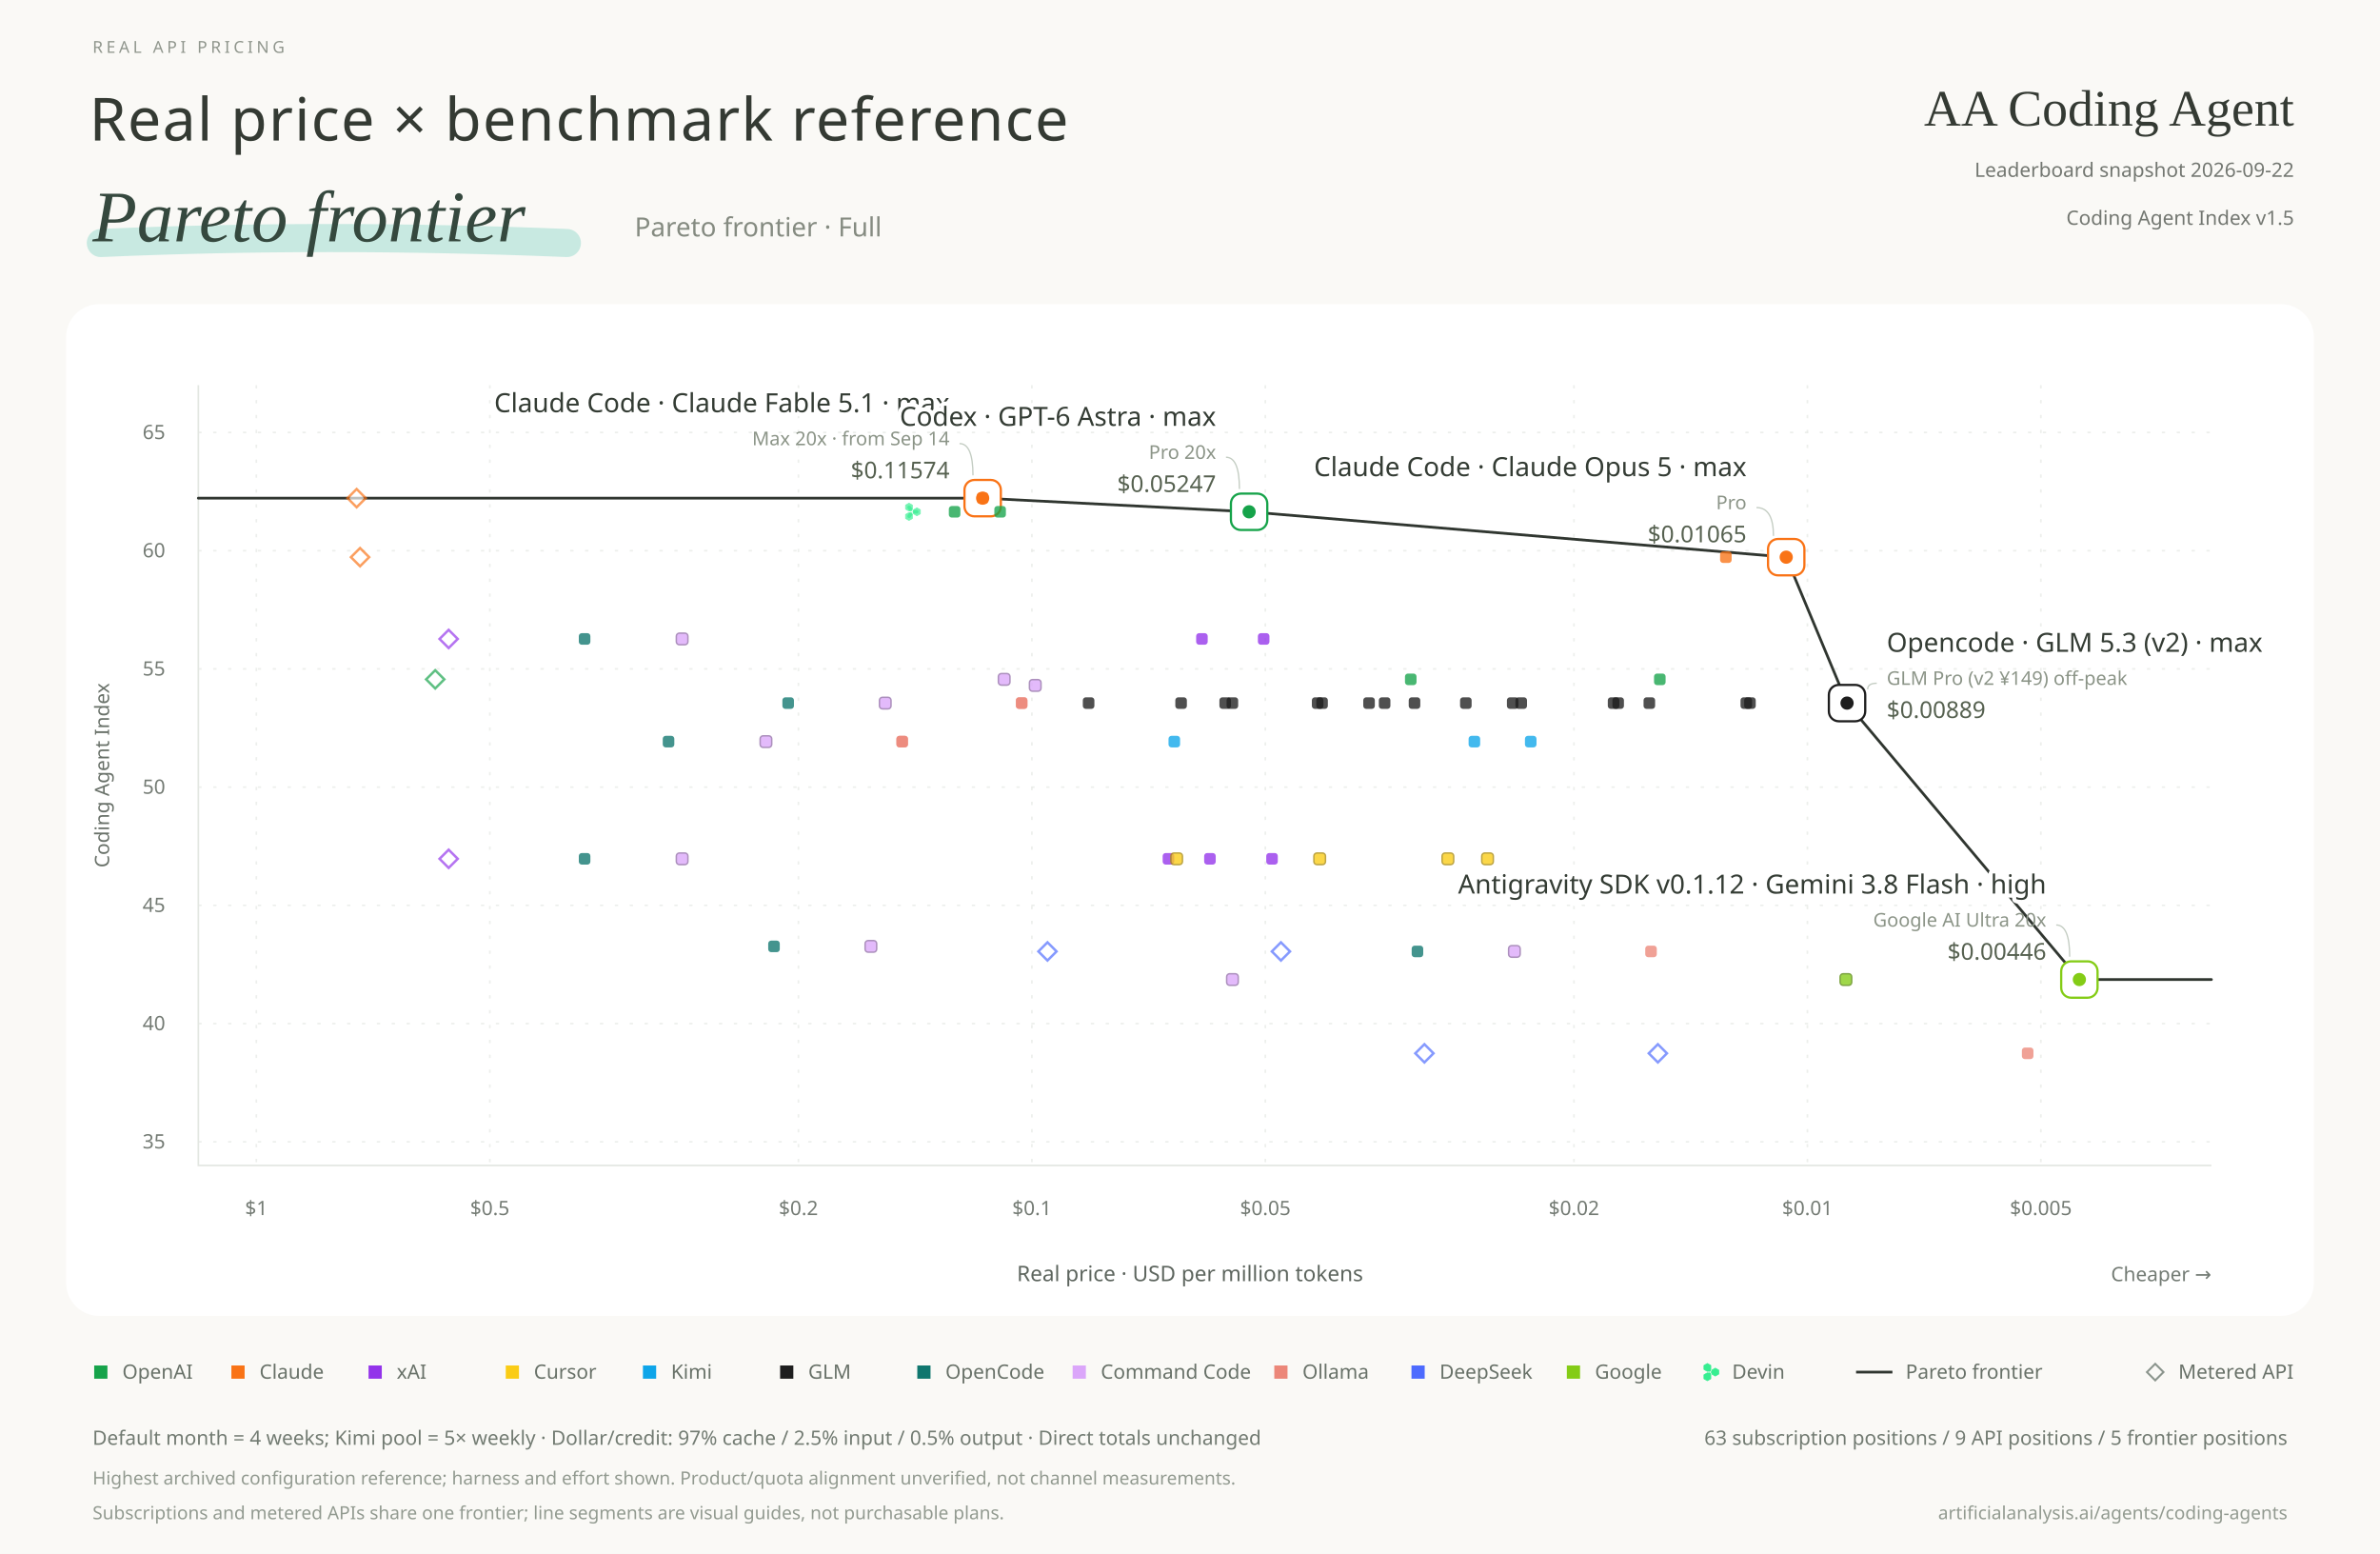
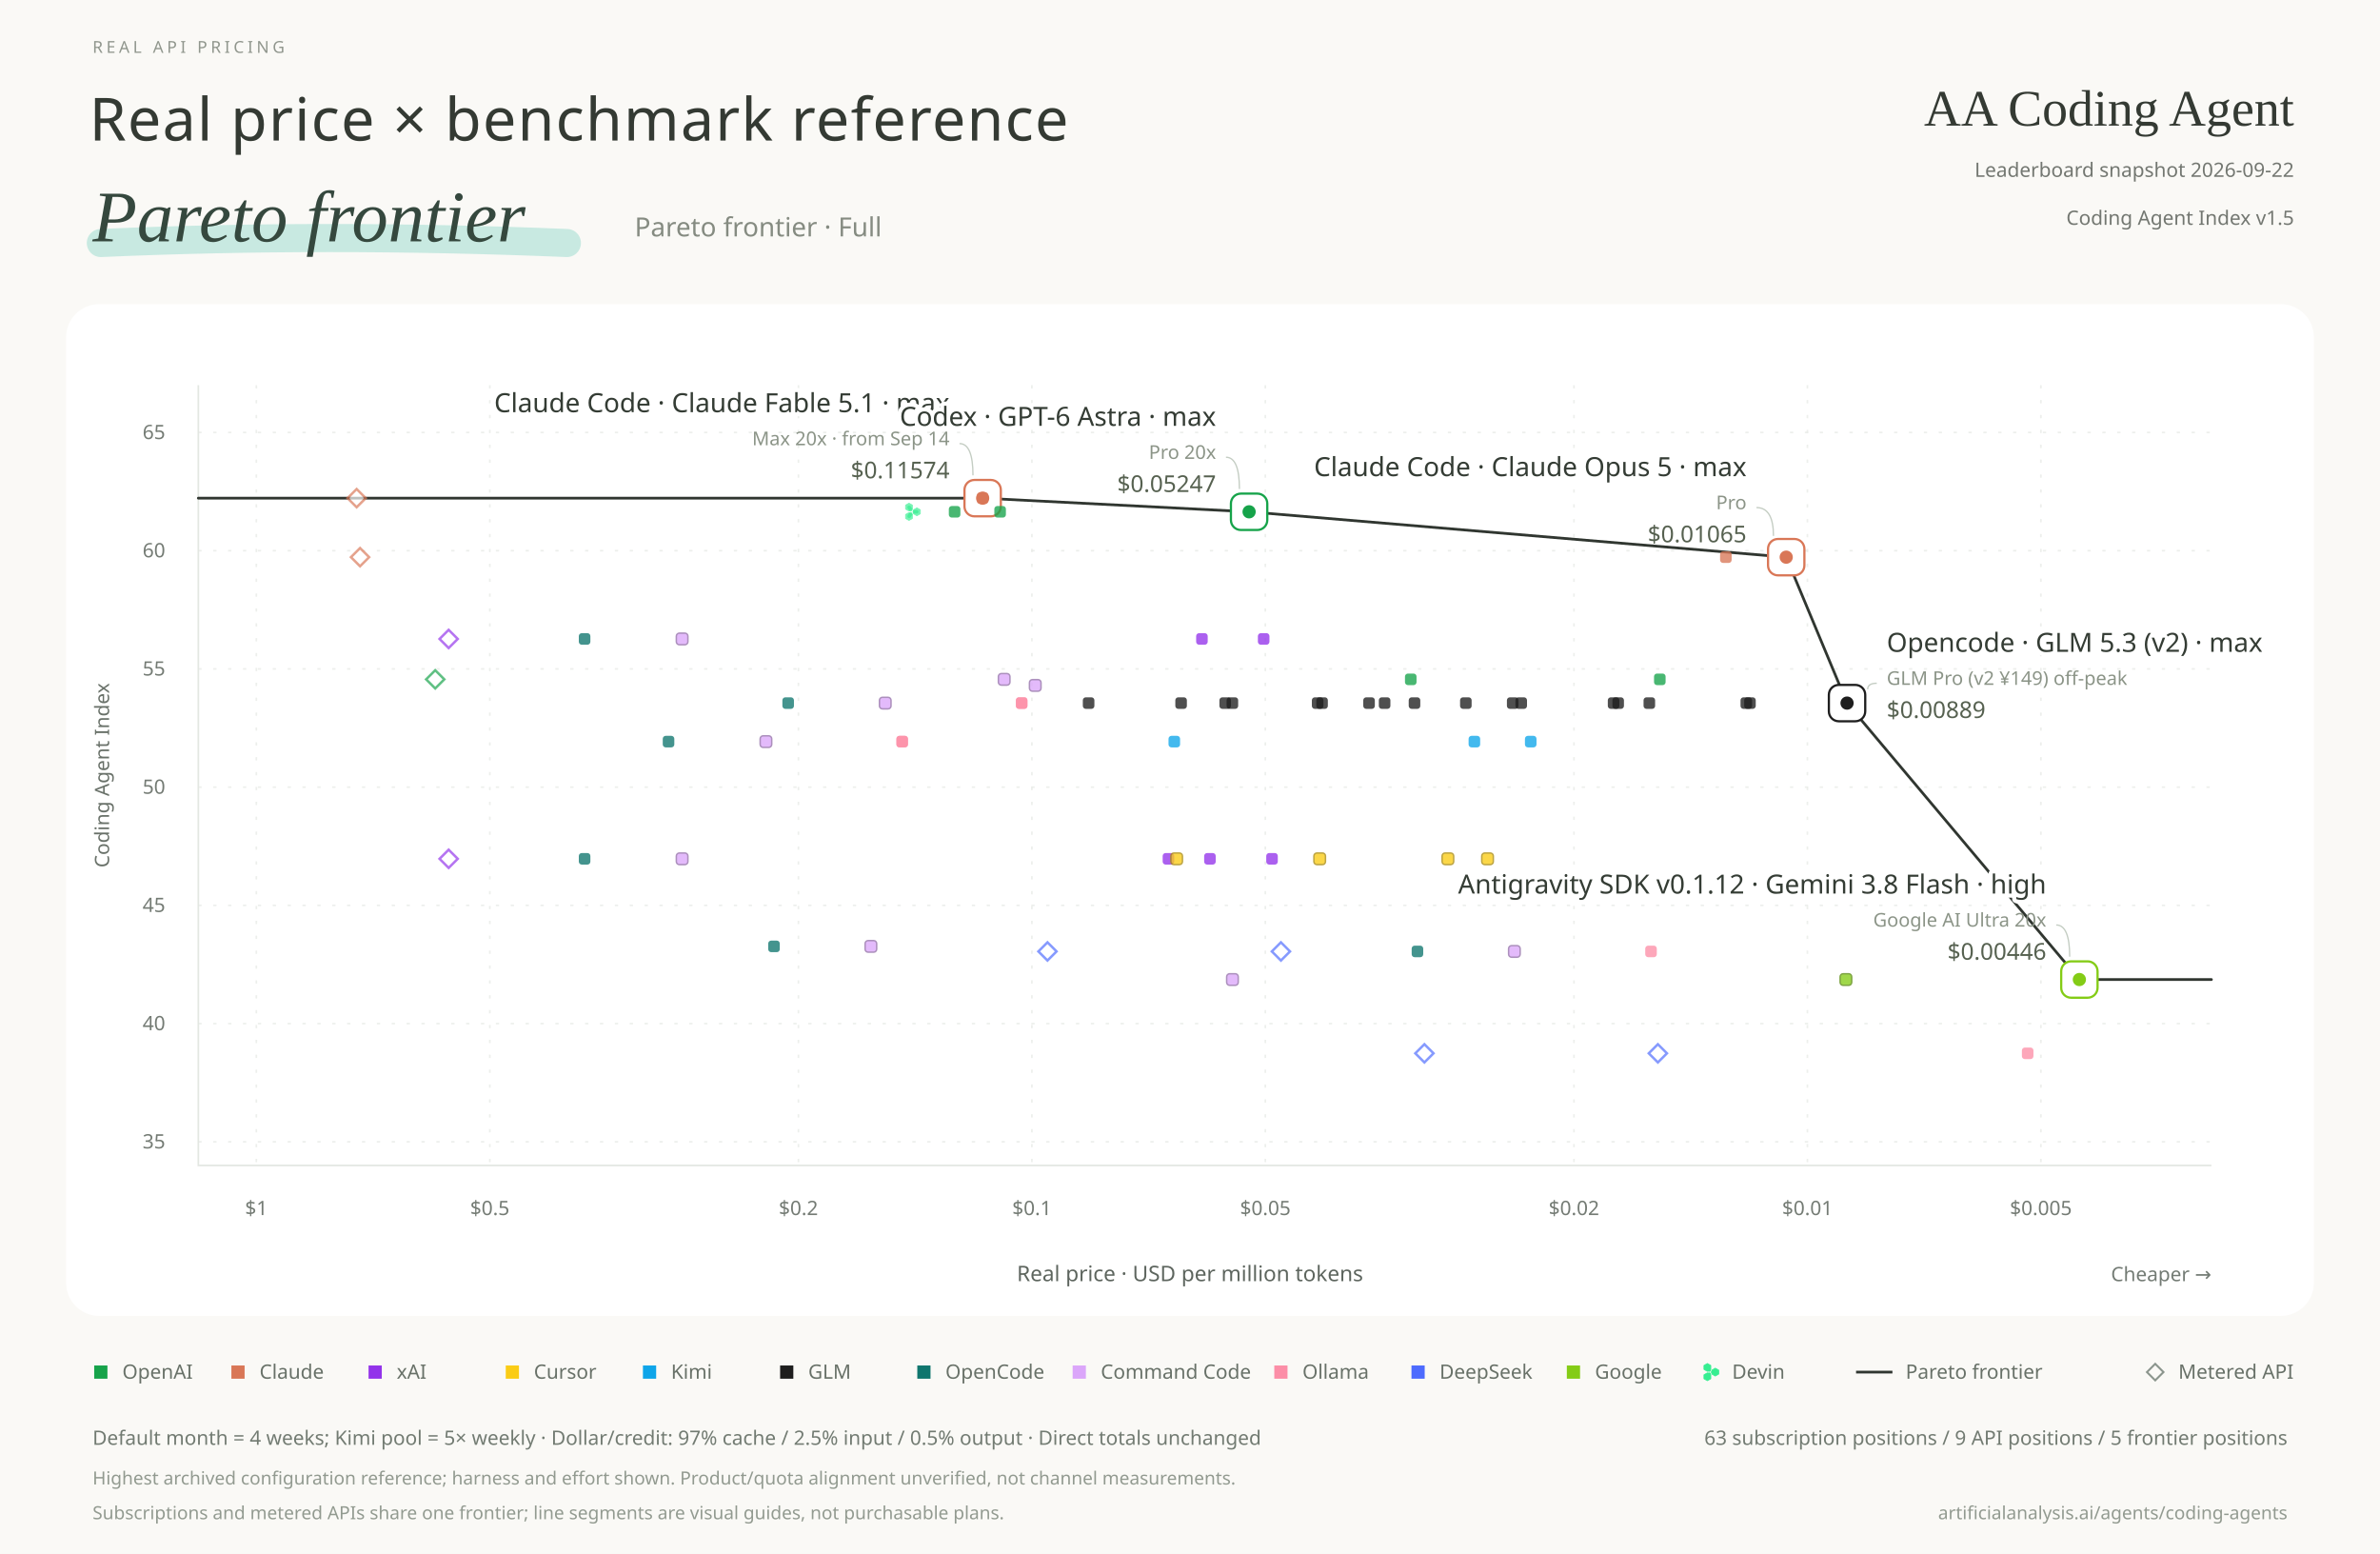
<svg xmlns="http://www.w3.org/2000/svg" width="1440" height="940" viewBox="0 0 1440 940" role="img" aria-labelledby="title desc">
  <style>text{font-family:"Microsoft YaHei","Segoe UI",sans-serif} .serif{font-family:"Times New Roman",serif} .number{font-family:"Segoe UI",sans-serif;font-variant-numeric:tabular-nums} .label-name{paint-order:stroke;stroke:#fff;stroke-width:5px;stroke-linejoin:round} .point:hover{opacity:1}</style>
  <rect width="1440" height="940" fill="#FAF9F6" />
  <text x="56.000" y="32.000" font-size="10" fill="#90968D" text-anchor="start" font-weight="400" letter-spacing="2.1">REAL API PRICING</text>
  <text x="54.000" y="85.000" font-size="36" fill="#343A33" text-anchor="start" font-weight="300" letter-spacing=".8">Real price × benchmark reference</text>
  <path d="M61 147 Q197 141 343 147" stroke="#9FDDD0" stroke-width="17" stroke-linecap="round" opacity=".55" fill="none" />
  <text x="56.000" y="146.000" font-size="44" fill="#35483E" text-anchor="start" font-weight="400" class="serif" font-style="italic">Pareto frontier</text>
  <text x="384.000" y="143.000" font-size="16" fill="#858B81" text-anchor="start" font-weight="300">Pareto frontier · Full</text>
  <text x="1388.000" y="76.000" font-size="31" fill="#343A33" text-anchor="end" font-weight="400" class="serif">AA Coding Agent</text>
  <text x="1388.000" y="107.000" font-size="12" fill="#737771" text-anchor="end" font-weight="400">Leaderboard snapshot  2026-09-22</text>
  <text x="1388.000" y="136.000" font-size="12" fill="#737771" text-anchor="end" font-weight="400">Coding Agent Index v1.5</text>
  <rect x="40" y="184" width="1360" height="612" rx="20" fill="#FFFFFF" />
  <path d="M1234.818 233V705" stroke="#E8EBE7" stroke-dasharray="2 7" opacity=".8" />
  <text x="1234.818" y="735.000" font-size="12" fill="#747B74" text-anchor="middle" font-weight="400" class="number">$0.005</text>
  <path d="M1093.566 233V705" stroke="#E8EBE7" stroke-dasharray="2 7" opacity=".8" />
  <text x="1093.566" y="735.000" font-size="12" fill="#747B74" text-anchor="middle" font-weight="400" class="number">$0.01</text>
  <path d="M952.313 233V705" stroke="#E8EBE7" stroke-dasharray="2 7" opacity=".8" />
  <text x="952.313" y="735.000" font-size="12" fill="#747B74" text-anchor="middle" font-weight="400" class="number">$0.02</text>
  <path d="M765.588 233V705" stroke="#E8EBE7" stroke-dasharray="2 7" opacity=".8" />
  <text x="765.588" y="735.000" font-size="12" fill="#747B74" text-anchor="middle" font-weight="400" class="number">$0.05</text>
  <path d="M624.336 233V705" stroke="#E8EBE7" stroke-dasharray="2 7" opacity=".8" />
  <text x="624.336" y="735.000" font-size="12" fill="#747B74" text-anchor="middle" font-weight="400" class="number">$0.1</text>
  <path d="M483.084 233V705" stroke="#E8EBE7" stroke-dasharray="2 7" opacity=".8" />
  <text x="483.084" y="735.000" font-size="12" fill="#747B74" text-anchor="middle" font-weight="400" class="number">$0.2</text>
  <path d="M296.358 233V705" stroke="#E8EBE7" stroke-dasharray="2 7" opacity=".8" />
  <text x="296.358" y="735.000" font-size="12" fill="#747B74" text-anchor="middle" font-weight="400" class="number">$0.5</text>
  <path d="M155.106 233V705" stroke="#E8EBE7" stroke-dasharray="2 7" opacity=".8" />
  <text x="155.106" y="735.000" font-size="12" fill="#747B74" text-anchor="middle" font-weight="400" class="number">$1</text>
  <path d="M120 690.697H1338" stroke="#E8EBE7" stroke-dasharray="2 7" opacity=".8" />
  <text x="100.000" y="694.697" font-size="12" fill="#747B74" text-anchor="end" font-weight="400" class="number">35</text>
  <path d="M120 619.182H1338" stroke="#E8EBE7" stroke-dasharray="2 7" opacity=".8" />
  <text x="100.000" y="623.182" font-size="12" fill="#747B74" text-anchor="end" font-weight="400" class="number">40</text>
  <path d="M120 547.667H1338" stroke="#E8EBE7" stroke-dasharray="2 7" opacity=".8" />
  <text x="100.000" y="551.667" font-size="12" fill="#747B74" text-anchor="end" font-weight="400" class="number">45</text>
  <path d="M120 476.152H1338" stroke="#E8EBE7" stroke-dasharray="2 7" opacity=".8" />
  <text x="100.000" y="480.152" font-size="12" fill="#747B74" text-anchor="end" font-weight="400" class="number">50</text>
  <path d="M120 404.636H1338" stroke="#E8EBE7" stroke-dasharray="2 7" opacity=".8" />
  <text x="100.000" y="408.636" font-size="12" fill="#747B74" text-anchor="end" font-weight="400" class="number">55</text>
  <path d="M120 333.121H1338" stroke="#E8EBE7" stroke-dasharray="2 7" opacity=".8" />
  <text x="100.000" y="337.121" font-size="12" fill="#747B74" text-anchor="end" font-weight="400" class="number">60</text>
  <path d="M120 261.606H1338" stroke="#E8EBE7" stroke-dasharray="2 7" opacity=".8" />
  <text x="100.000" y="265.606" font-size="12" fill="#747B74" text-anchor="end" font-weight="400" class="number">65</text>
  <path d="M120 233V705H1338" fill="none" stroke="#E3E7E2" />
  <text x="66.000" y="469.000" font-size="12" fill="#697169" text-anchor="middle" font-weight="400" transform="rotate(-90 66 469.0)">Coding Agent Index</text>
  <text x="720.000" y="775.000" font-size="13" fill="#5D655E" text-anchor="middle" font-weight="400">Real price · USD per million tokens</text>
  <text x="1338.000" y="775.000" font-size="12" fill="#737B74" text-anchor="end" font-weight="400">Cheaper →</text>
  <path id="frontier" d="M120.000,301.333 L594.548,301.333 L755.762,309.593 L1080.732,337.035 L1117.542,425.307 L1258.108,592.532 L1338.000,592.532" fill="none" stroke="#303630" stroke-width="1.65" stroke-linecap="round" stroke-linejoin="round" />
  <g class="point" data-billing="subscription" data-frontier="false" data-price="0.03247" data-score="54.5591" data-x="853.563" data-y="410.943" transform="translate(853.563 410.943)">
    <rect x="-3.5" y="-3.5" width="7" height="7" rx="1.8" fill="#16A34A" opacity=".78" />
  </g>
  <g class="point" data-billing="subscription" data-frontier="false" data-price="0.0155" data-score="54.5591" data-x="1004.256" data-y="410.943" transform="translate(1004.256 410.943)">
    <rect x="-3.5" y="-3.5" width="7" height="7" rx="1.8" fill="#16A34A" opacity=".78" />
  </g>
  <g class="point" data-billing="subscription" data-frontier="false" data-price="0.12579" data-score="61.645" data-x="577.579" data-y="309.593" transform="translate(577.579 309.593)">
    <rect x="-3.5" y="-3.5" width="7" height="7" rx="1.8" fill="#16A34A" opacity=".78" />
  </g>
  <g class="point" data-billing="subscription" data-frontier="true" data-price="0.05247" data-score="61.645" data-x="755.762" data-y="309.593" transform="translate(755.762 309.593)">
    <rect x="-11" y="-11" width="22" height="22" rx="6" fill="#FFF" stroke="#16A34A" stroke-width="1.35" />
    <circle r="4" fill="#16A34A" />
  </g>
  <g class="point" data-billing="subscription" data-frontier="false" data-price="0.14265" data-score="61.645" data-x="551.947" data-y="309.593" transform="translate(551.947 309.593)">
    <path d="M0.11,-1.63 L-1.97,-0.43 L-4.05,-1.63 L-4.05,-4.03 L-1.97,-5.23 L0.11,-4.03Z M0.11,4.03 L-1.97,5.23 L-4.05,4.03 L-4.05,1.63 L-1.97,0.43 L0.11,1.63Z M4.91,1.20 L2.83,2.40 L0.75,1.20 L0.75,-1.20 L2.83,-2.40 L4.91,-1.20Z" fill="#36EE91" opacity="0.68" stroke="#36EE91" stroke-width="0.43" stroke-linejoin="round" />
    <path d="M-0.89,-1.27 L-1.87,-2.69 M-0.89,1.27 L-1.87,2.69 M1.27,0.00 L2.69,0.00" stroke="#36EE91" stroke-width="2.16" stroke-linecap="round" opacity="0.68" fill="none" />
  </g>
  <g class="point" data-billing="subscription" data-frontier="false" data-price="0.00892" data-score="41.8632" data-x="1116.856" data-y="592.532" transform="translate(1116.856 592.532)">
    <rect x="-3.5" y="-3.5" width="7" height="7" rx="1.8" fill="#84CC16" opacity=".78" stroke="#5A8B0F" stroke-width=".9" />
  </g>
  <g class="point" data-billing="subscription" data-frontier="true" data-price="0.00446" data-score="41.8632" data-x="1258.108" data-y="592.532" transform="translate(1258.108 592.532)">
    <rect x="-11" y="-11" width="22" height="22" rx="6" fill="#FFF" stroke="#84CC16" stroke-width="1.35" />
    <circle r="4" fill="#84CC16" />
  </g>
  <g class="point" data-billing="subscription" data-frontier="true" data-price="0.01065" data-score="59.7264" data-x="1080.732" data-y="337.035" transform="translate(1080.732 337.035)">
-     <rect x="-11" y="-11" width="22" height="22" rx="6" fill="#FFF" stroke="#F97316" stroke-width="1.35" />
-     <circle r="4" fill="#F97316" />
+     <rect x="-11" y="-11" width="22" height="22" rx="6" fill="#FFF" stroke="#D97757" stroke-width="1.35" />
+     <circle r="4" fill="#D97757" />
  </g>
  <g class="point" data-billing="subscription" data-frontier="false" data-price="0.01274" data-score="59.7264" data-x="1044.217" data-y="337.035" transform="translate(1044.217 337.035)">
-     <rect x="-3.5" y="-3.5" width="7" height="7" rx="1.8" fill="#F97316" opacity=".78" />
+     <rect x="-3.5" y="-3.5" width="7" height="7" rx="1.8" fill="#D97757" opacity=".78" />
  </g>
  <g class="point" data-billing="subscription" data-frontier="true" data-price="0.11574" data-score="62.2225" data-x="594.548" data-y="301.333" transform="translate(594.548 301.333)">
-     <rect x="-11" y="-11" width="22" height="22" rx="6" fill="#FFF" stroke="#F97316" stroke-width="1.35" />
-     <circle r="4" fill="#F97316" />
+     <rect x="-11" y="-11" width="22" height="22" rx="6" fill="#FFF" stroke="#D97757" stroke-width="1.35" />
+     <circle r="4" fill="#D97757" />
  </g>
  <g class="point" data-billing="subscription" data-frontier="false" data-price="0.05894" data-score="46.969" data-x="732.066" data-y="519.504" transform="translate(732.066 519.504)">
    <rect x="-3.5" y="-3.5" width="7" height="7" rx="1.8" fill="#9333EA" opacity=".78" />
  </g>
  <g class="point" data-billing="subscription" data-frontier="false" data-price="0.04902" data-score="46.969" data-x="769.622" data-y="519.504" transform="translate(769.622 519.504)">
    <rect x="-3.5" y="-3.5" width="7" height="7" rx="1.8" fill="#9333EA" opacity=".78" />
  </g>
  <g class="point" data-billing="subscription" data-frontier="false" data-price="0.06667" data-score="46.969" data-x="706.953" data-y="519.504" transform="translate(706.953 519.504)">
    <rect x="-3.5" y="-3.5" width="7" height="7" rx="1.8" fill="#9333EA" opacity=".78" />
  </g>
  <g class="point" data-billing="subscription" data-frontier="false" data-price="0.06036" data-score="56.26764360706693" data-x="727.215" data-y="386.505" transform="translate(727.215 386.505)">
    <rect x="-3.5" y="-3.5" width="7" height="7" rx="1.8" fill="#9333EA" opacity=".78" />
  </g>
  <g class="point" data-billing="subscription" data-frontier="false" data-price="0.05025" data-score="56.26764360706693" data-x="764.572" data-y="386.505" transform="translate(764.572 386.505)">
    <rect x="-3.5" y="-3.5" width="7" height="7" rx="1.8" fill="#9333EA" opacity=".78" />
  </g>
  <g class="point" data-billing="subscription" data-frontier="false" data-price="0.02585" data-score="46.969" data-x="900.027" data-y="519.504" transform="translate(900.027 519.504)">
    <rect x="-3.5" y="-3.5" width="7" height="7" rx="1.8" fill="#FACC15" opacity=".78" stroke="#AA8B0E" stroke-width=".9" />
  </g>
  <g class="point" data-billing="subscription" data-frontier="false" data-price="0.06506" data-score="46.969" data-x="711.934" data-y="519.504" transform="translate(711.934 519.504)">
    <rect x="-3.5" y="-3.5" width="7" height="7" rx="1.8" fill="#FACC15" opacity=".78" stroke="#AA8B0E" stroke-width=".9" />
  </g>
  <g class="point" data-billing="subscription" data-frontier="false" data-price="0.04255" data-score="46.969" data-x="798.467" data-y="519.504" transform="translate(798.467 519.504)">
    <rect x="-3.5" y="-3.5" width="7" height="7" rx="1.8" fill="#FACC15" opacity=".78" stroke="#AA8B0E" stroke-width=".9" />
  </g>
  <g class="point" data-billing="subscription" data-frontier="false" data-price="0.02908" data-score="46.969" data-x="876.033" data-y="519.504" transform="translate(876.033 519.504)">
    <rect x="-3.5" y="-3.5" width="7" height="7" rx="1.8" fill="#FACC15" opacity=".78" stroke="#AA8B0E" stroke-width=".9" />
  </g>
  <g class="point" data-billing="subscription" data-frontier="false" data-price="0.02688" data-score="51.9259" data-x="892.065" data-y="448.605" transform="translate(892.065 448.605)">
    <rect x="-3.5" y="-3.5" width="7" height="7" rx="1.8" fill="#0EA5E9" opacity=".78" />
  </g>
  <g class="point" data-billing="subscription" data-frontier="false" data-price="0.06552" data-score="51.9259" data-x="710.499" data-y="448.605" transform="translate(710.499 448.605)">
    <rect x="-3.5" y="-3.5" width="7" height="7" rx="1.8" fill="#0EA5E9" opacity=".78" />
  </g>
  <g class="point" data-billing="subscription" data-frontier="false" data-price="0.02274" data-score="51.9259" data-x="926.149" data-y="448.605" transform="translate(926.149 448.605)">
    <rect x="-3.5" y="-3.5" width="7" height="7" rx="1.8" fill="#0EA5E9" opacity=".78" />
  </g>
  <g class="point" data-billing="subscription" data-frontier="false" data-price="0.0845" data-score="53.5548" data-x="658.657" data-y="425.307" transform="translate(658.657 425.307)">
    <rect x="-3.5" y="-3.5" width="7" height="7" rx="1.8" fill="#1E1E1E" opacity=".78" />
  </g>
  <g class="point" data-billing="subscription" data-frontier="false" data-price="0.05633" data-score="53.5548" data-x="741.296" data-y="425.307" transform="translate(741.296 425.307)">
    <rect x="-3.5" y="-3.5" width="7" height="7" rx="1.8" fill="#1E1E1E" opacity=".78" />
  </g>
  <g class="point" data-billing="subscription" data-frontier="false" data-price="0.04225" data-score="53.5548" data-x="799.909" data-y="425.307" transform="translate(799.909 425.307)">
    <rect x="-3.5" y="-3.5" width="7" height="7" rx="1.8" fill="#1E1E1E" opacity=".78" />
  </g>
  <g class="point" data-billing="subscription" data-frontier="false" data-price="0.03509" data-score="53.5548" data-x="837.749" data-y="425.307" transform="translate(837.749 425.307)">
    <rect x="-3.5" y="-3.5" width="7" height="7" rx="1.8" fill="#1E1E1E" opacity=".78" />
  </g>
  <g class="point" data-billing="subscription" data-frontier="false" data-price="0.02339" data-score="53.5548" data-x="920.406" data-y="425.307" transform="translate(920.406 425.307)">
    <rect x="-3.5" y="-3.5" width="7" height="7" rx="1.8" fill="#1E1E1E" opacity=".78" />
  </g>
  <g class="point" data-billing="subscription" data-frontier="false" data-price="0.01754" data-score="53.5548" data-x="979.060" data-y="425.307" transform="translate(979.060 425.307)">
    <rect x="-3.5" y="-3.5" width="7" height="7" rx="1.8" fill="#1E1E1E" opacity=".78" />
  </g>
  <g class="point" data-billing="subscription" data-frontier="false" data-price="0.06421" data-score="53.5548" data-x="714.614" data-y="425.307" transform="translate(714.614 425.307)">
    <rect x="-3.5" y="-3.5" width="7" height="7" rx="1.8" fill="#1E1E1E" opacity=".78" />
  </g>
  <g class="point" data-billing="subscription" data-frontier="false" data-price="0.04281" data-score="53.5548" data-x="797.226" data-y="425.307" transform="translate(797.226 425.307)">
    <rect x="-3.5" y="-3.5" width="7" height="7" rx="1.8" fill="#1E1E1E" opacity=".78" />
  </g>
  <g class="point" data-billing="subscription" data-frontier="false" data-price="0.03211" data-score="53.5548" data-x="855.835" data-y="425.307" transform="translate(855.835 425.307)">
    <rect x="-3.5" y="-3.5" width="7" height="7" rx="1.8" fill="#1E1E1E" opacity=".78" />
  </g>
  <g class="point" data-billing="subscription" data-frontier="false" data-price="0.01778" data-score="53.5548" data-x="976.290" data-y="425.307" transform="translate(976.290 425.307)">
    <rect x="-3.5" y="-3.5" width="7" height="7" rx="1.8" fill="#1E1E1E" opacity=".78" />
  </g>
  <g class="point" data-billing="subscription" data-frontier="false" data-price="0.01186" data-score="53.5548" data-x="1058.803" data-y="425.307" transform="translate(1058.803 425.307)">
    <rect x="-3.5" y="-3.5" width="7" height="7" rx="1.8" fill="#1E1E1E" opacity=".78" />
  </g>
  <g class="point" data-billing="subscription" data-frontier="true" data-price="0.00889" data-score="53.5548" data-x="1117.542" data-y="425.307" transform="translate(1117.542 425.307)">
    <rect x="-11" y="-11" width="22" height="22" rx="6" fill="#FFF" stroke="#1E1E1E" stroke-width="1.35" />
    <circle r="4" fill="#1E1E1E" />
  </g>
  <g class="point" data-billing="subscription" data-frontier="false" data-price="0.05514" data-score="53.5548" data-x="745.647" data-y="425.307" transform="translate(745.647 425.307)">
    <rect x="-3.5" y="-3.5" width="7" height="7" rx="1.8" fill="#1E1E1E" opacity=".78" />
  </g>
  <g class="point" data-billing="subscription" data-frontier="false" data-price="0.03675" data-score="53.5548" data-x="828.330" data-y="425.307" transform="translate(828.330 425.307)">
    <rect x="-3.5" y="-3.5" width="7" height="7" rx="1.8" fill="#1E1E1E" opacity=".78" />
  </g>
  <g class="point" data-billing="subscription" data-frontier="false" data-price="0.02757" data-score="53.5548" data-x="886.900" data-y="425.307" transform="translate(886.900 425.307)">
    <rect x="-3.5" y="-3.5" width="7" height="7" rx="1.8" fill="#1E1E1E" opacity=".78" />
  </g>
  <g class="point" data-billing="subscription" data-frontier="false" data-price="0.02399" data-score="53.5548" data-x="915.244" data-y="425.307" transform="translate(915.244 425.307)">
    <rect x="-3.5" y="-3.5" width="7" height="7" rx="1.8" fill="#1E1E1E" opacity=".78" />
  </g>
  <g class="point" data-billing="subscription" data-frontier="false" data-price="0.01599" data-score="53.5548" data-x="997.914" data-y="425.307" transform="translate(997.914 425.307)">
    <rect x="-3.5" y="-3.5" width="7" height="7" rx="1.8" fill="#1E1E1E" opacity=".78" />
  </g>
  <g class="point" data-billing="subscription" data-frontier="false" data-price="0.01199" data-score="53.5548" data-x="1056.581" data-y="425.307" transform="translate(1056.581 425.307)">
    <rect x="-3.5" y="-3.5" width="7" height="7" rx="1.8" fill="#1E1E1E" opacity=".78" />
  </g>
  <g class="point" data-billing="subscription" data-frontier="false" data-price="0.37736" data-score="46.969" data-x="353.705" data-y="519.504" transform="translate(353.705 519.504)">
    <rect x="-3.5" y="-3.5" width="7" height="7" rx="1.8" fill="#0F766E" opacity=".78" />
  </g>
  <g class="point" data-billing="subscription" data-frontier="false" data-price="0.37736" data-score="56.26764360706693" data-x="353.705" data-y="386.505" transform="translate(353.705 386.505)">
    <rect x="-3.5" y="-3.5" width="7" height="7" rx="1.8" fill="#0F766E" opacity=".78" />
  </g>
  <g class="point" data-billing="subscription" data-frontier="false" data-price="0.20619" data-score="53.5548" data-x="476.872" data-y="425.307" transform="translate(476.872 425.307)">
    <rect x="-3.5" y="-3.5" width="7" height="7" rx="1.8" fill="#0F766E" opacity=".78" />
  </g>
  <g class="point" data-billing="subscription" data-frontier="false" data-price="0.29412" data-score="51.9259" data-x="404.490" data-y="448.605" transform="translate(404.490 448.605)">
    <rect x="-3.5" y="-3.5" width="7" height="7" rx="1.8" fill="#0F766E" opacity=".78" />
  </g>
  <g class="point" data-billing="subscription" data-frontier="false" data-price="0.21505" data-score="43.2653" data-x="468.298" data-y="572.478" transform="translate(468.298 572.478)">
    <rect x="-3.5" y="-3.5" width="7" height="7" rx="1.8" fill="#0F766E" opacity=".78" />
  </g>
  <g class="point" data-billing="subscription" data-frontier="false" data-price="0.03183" data-score="43.052" data-x="857.620" data-y="575.529" transform="translate(857.620 575.529)">
    <rect x="-3.5" y="-3.5" width="7" height="7" rx="1.8" fill="#0F766E" opacity=".78" />
  </g>
  <g class="point" data-billing="subscription" data-frontier="false" data-price="0.10858" data-score="54.5591" data-x="607.561" data-y="410.943" transform="translate(607.561 410.943)">
    <rect x="-3.5" y="-3.5" width="7" height="7" rx="1.8" fill="#DBA6FA" opacity=".78" stroke="#9571AA" stroke-width=".9" />
  </g>
  <g class="point" data-billing="subscription" data-frontier="false" data-price="0.05513" data-score="41.8632" data-x="745.684" data-y="592.532" transform="translate(745.684 592.532)">
    <rect x="-3.5" y="-3.5" width="7" height="7" rx="1.8" fill="#DBA6FA" opacity=".78" stroke="#9571AA" stroke-width=".9" />
  </g>
  <g class="point" data-billing="subscription" data-frontier="false" data-price="0.02387" data-score="43.052" data-x="916.266" data-y="575.529" transform="translate(916.266 575.529)">
    <rect x="-3.5" y="-3.5" width="7" height="7" rx="1.8" fill="#DBA6FA" opacity=".78" stroke="#9571AA" stroke-width=".9" />
  </g>
  <g class="point" data-billing="subscription" data-frontier="false" data-price="0.16129" data-score="43.2653" data-x="526.920" data-y="572.478" transform="translate(526.920 572.478)">
    <rect x="-3.5" y="-3.5" width="7" height="7" rx="1.8" fill="#DBA6FA" opacity=".78" stroke="#9571AA" stroke-width=".9" />
  </g>
  <g class="point" data-billing="subscription" data-frontier="false" data-price="0.28249" data-score="56.26764360706693" data-x="412.712" data-y="386.505" transform="translate(412.712 386.505)">
    <rect x="-3.5" y="-3.5" width="7" height="7" rx="1.8" fill="#DBA6FA" opacity=".78" stroke="#9571AA" stroke-width=".9" />
  </g>
  <g class="point" data-billing="subscription" data-frontier="false" data-price="0.15456" data-score="53.5548" data-x="535.606" data-y="425.307" transform="translate(535.606 425.307)">
    <rect x="-3.5" y="-3.5" width="7" height="7" rx="1.8" fill="#DBA6FA" opacity=".78" stroke="#9571AA" stroke-width=".9" />
  </g>
  <g class="point" data-billing="subscription" data-frontier="false" data-price="0.09901" data-score="54.3027" data-x="626.363" data-y="414.610" transform="translate(626.363 414.610)">
    <rect x="-3.5" y="-3.5" width="7" height="7" rx="1.8" fill="#DBA6FA" opacity=".78" stroke="#9571AA" stroke-width=".9" />
  </g>
  <g class="point" data-billing="subscription" data-frontier="false" data-price="0.22026" data-score="51.9259" data-x="463.420" data-y="448.605" transform="translate(463.420 448.605)">
    <rect x="-3.5" y="-3.5" width="7" height="7" rx="1.8" fill="#DBA6FA" opacity=".78" stroke="#9571AA" stroke-width=".9" />
  </g>
  <g class="point" data-billing="subscription" data-frontier="false" data-price="0.28249" data-score="46.969" data-x="412.712" data-y="519.504" transform="translate(412.712 519.504)">
    <rect x="-3.5" y="-3.5" width="7" height="7" rx="1.8" fill="#DBA6FA" opacity=".78" stroke="#9571AA" stroke-width=".9" />
  </g>
  <g class="point" data-billing="subscription" data-frontier="false" data-price="0.0052" data-score="38.7425" data-x="1226.825" data-y="637.168" transform="translate(1226.825 637.168)">
-     <rect x="-3.5" y="-3.5" width="7" height="7" rx="1.8" fill="#EC8779" opacity=".78" />
+     <rect x="-3.5" y="-3.5" width="7" height="7" rx="1.8" fill="#FC8EA7" opacity=".78" />
  </g>
  <g class="point" data-billing="subscription" data-frontier="false" data-price="0.01591" data-score="43.052" data-x="998.936" data-y="575.529" transform="translate(998.936 575.529)">
-     <rect x="-3.5" y="-3.5" width="7" height="7" rx="1.8" fill="#EC8779" opacity=".78" />
+     <rect x="-3.5" y="-3.5" width="7" height="7" rx="1.8" fill="#FC8EA7" opacity=".78" />
  </g>
  <g class="point" data-billing="subscription" data-frontier="false" data-price="0.10309" data-score="53.5548" data-x="618.134" data-y="425.307" transform="translate(618.134 425.307)">
-     <rect x="-3.5" y="-3.5" width="7" height="7" rx="1.8" fill="#EC8779" opacity=".78" />
+     <rect x="-3.5" y="-3.5" width="7" height="7" rx="1.8" fill="#FC8EA7" opacity=".78" />
  </g>
  <g class="point" data-billing="subscription" data-frontier="false" data-price="0.14695" data-score="51.9259" data-x="545.895" data-y="448.605" transform="translate(545.895 448.605)">
-     <rect x="-3.5" y="-3.5" width="7" height="7" rx="1.8" fill="#EC8779" opacity=".78" />
+     <rect x="-3.5" y="-3.5" width="7" height="7" rx="1.8" fill="#FC8EA7" opacity=".78" />
  </g>
  <g class="point" data-billing="subscription" data-frontier="false" data-price="0.10307" data-score="53.5548" data-x="618.174" data-y="425.307" transform="translate(618.174 425.307)">
-     <rect x="-3.5" y="-3.5" width="7" height="7" rx="1.8" fill="#EC8779" opacity=".78" />
+     <rect x="-3.5" y="-3.5" width="7" height="7" rx="1.8" fill="#FC8EA7" opacity=".78" />
  </g>
  <g class="point" data-billing="subscription" data-frontier="false" data-price="0.14699" data-score="51.9259" data-x="545.839" data-y="448.605" transform="translate(545.839 448.605)">
-     <rect x="-3.5" y="-3.5" width="7" height="7" rx="1.8" fill="#EC8779" opacity=".78" />
+     <rect x="-3.5" y="-3.5" width="7" height="7" rx="1.8" fill="#FC8EA7" opacity=".78" />
  </g>
  <g class="point" data-billing="subscription" data-frontier="false" data-price="0.11575" data-score="62.2225" data-x="594.530" data-y="301.333" transform="translate(594.530 301.333)">
-     <rect x="-3.5" y="-3.5" width="7" height="7" rx="1.8" fill="#F97316" opacity=".78" />
+     <rect x="-3.5" y="-3.5" width="7" height="7" rx="1.8" fill="#D97757" opacity=".78" />
  </g>
  <g class="point" data-billing="subscription" data-frontier="false" data-price="0.10989" data-score="61.645" data-x="605.117" data-y="309.593" transform="translate(605.117 309.593)">
    <rect x="-3.5" y="-3.5" width="7" height="7" rx="1.8" fill="#16A34A" opacity=".78" />
  </g>
  <g class="point" data-billing="metered" data-frontier="false" data-price="0.01559" data-score="38.7425" data-x="1003.076" data-y="637.168" transform="translate(1003.076 637.168)">
    <path d="M0 -5.5L5.5 0 0 5.5 -5.5 0Z" fill="white" stroke="#4D6BFE" stroke-width="1.5" opacity=".68" />
  </g>
  <g class="point" data-billing="metered" data-frontier="false" data-price="0.03118" data-score="38.7425" data-x="861.824" data-y="637.168" transform="translate(861.824 637.168)">
    <path d="M0 -5.5L5.5 0 0 5.5 -5.5 0Z" fill="white" stroke="#4D6BFE" stroke-width="1.5" opacity=".68" />
  </g>
  <g class="point" data-billing="metered" data-frontier="false" data-price="0.04774" data-score="43.052" data-x="775.014" data-y="575.529" transform="translate(775.014 575.529)">
    <path d="M0 -5.5L5.5 0 0 5.5 -5.5 0Z" fill="white" stroke="#4D6BFE" stroke-width="1.5" opacity=".68" />
  </g>
  <g class="point" data-billing="metered" data-frontier="false" data-price="0.09548" data-score="43.052" data-x="633.762" data-y="575.529" transform="translate(633.762 575.529)">
    <path d="M0 -5.5L5.5 0 0 5.5 -5.5 0Z" fill="white" stroke="#4D6BFE" stroke-width="1.5" opacity=".68" />
  </g>
  <g class="point" data-billing="metered" data-frontier="false" data-price="0.588" data-score="54.5591" data-x="263.321" data-y="410.943" transform="translate(263.321 410.943)">
    <path d="M0 -5.5L5.5 0 0 5.5 -5.5 0Z" fill="white" stroke="#16A34A" stroke-width="1.5" opacity=".68" />
  </g>
  <g class="point" data-billing="metered" data-frontier="false" data-price="0.565" data-score="46.969" data-x="271.452" data-y="519.504" transform="translate(271.452 519.504)">
    <path d="M0 -5.5L5.5 0 0 5.5 -5.5 0Z" fill="white" stroke="#9333EA" stroke-width="1.5" opacity=".68" />
  </g>
  <g class="point" data-billing="metered" data-frontier="false" data-price="0.565" data-score="56.26764360706693" data-x="271.452" data-y="386.505" transform="translate(271.452 386.505)">
    <path d="M0 -5.5L5.5 0 0 5.5 -5.5 0Z" fill="white" stroke="#9333EA" stroke-width="1.5" opacity=".68" />
  </g>
  <g class="point" data-billing="metered" data-frontier="false" data-price="0.735" data-score="59.7264" data-x="217.848" data-y="337.035" transform="translate(217.848 337.035)">
-     <path d="M0 -5.5L5.5 0 0 5.5 -5.5 0Z" fill="white" stroke="#F97316" stroke-width="1.5" opacity=".68" />
+     <path d="M0 -5.5L5.5 0 0 5.5 -5.5 0Z" fill="white" stroke="#D97757" stroke-width="1.5" opacity=".68" />
  </g>
  <g class="point" data-billing="metered" data-frontier="false" data-price="0.7425" data-score="62.2225" data-x="215.779" data-y="301.333" transform="translate(215.779 301.333)">
-     <path d="M0 -5.5L5.5 0 0 5.5 -5.5 0Z" fill="white" stroke="#F97316" stroke-width="1.5" opacity=".68" />
+     <path d="M0 -5.5L5.5 0 0 5.5 -5.5 0Z" fill="white" stroke="#D97757" stroke-width="1.5" opacity=".68" />
  </g>
  <g class="front-label" data-model="claude-fable-5.1">
    <path d="M588.689,287.524Q588.689,268.333 580.548,268.333" stroke="#C4CDC3" stroke-width=".8" fill="none" />
    <text x="574.548" y="249.333" font-size="16" fill="#343C34" text-anchor="end" font-weight="400" class="label-name">Claude Code · Claude Fable 5.1 · max</text>
    <text x="574.548" y="269.333" font-size="11.5" fill="#8B9487" text-anchor="end" font-weight="400">Max 20x · from Sep 14</text>
    <text x="574.548" y="289.333" font-size="14" fill="#566150" text-anchor="end" font-weight="400" class="number">$0.11574</text>
  </g>
  <g class="front-label" data-model="gpt-6-astra">
    <path d="M749.904,295.784Q749.904,276.593 741.762,276.593" stroke="#C4CDC3" stroke-width=".8" fill="none" />
    <text x="735.762" y="257.593" font-size="16" fill="#343C34" text-anchor="end" font-weight="400" class="label-name">Codex · GPT-6 Astra · max</text>
    <text x="735.762" y="277.593" font-size="11.5" fill="#8B9487" text-anchor="end" font-weight="400">Pro 20x</text>
    <text x="735.762" y="297.593" font-size="14" fill="#566150" text-anchor="end" font-weight="400" class="number">$0.05247</text>
  </g>
  <g class="front-label" data-model="claude-opus-5">
    <path d="M1073.015,324.172Q1073.015,307.035 1062.732,307.035" stroke="#C4CDC3" stroke-width=".8" fill="none" />
    <text x="1056.732" y="288.035" font-size="16" fill="#343C34" text-anchor="end" font-weight="400" class="label-name">Claude Code · Claude Opus 5 · max</text>
    <text x="1056.732" y="308.035" font-size="11.5" fill="#8B9487" text-anchor="end" font-weight="400">Pro</text>
    <text x="1056.732" y="328.035" font-size="14" fill="#566150" text-anchor="end" font-weight="400" class="number">$0.01065</text>
  </g>
  <g class="front-label" data-model="glm-5.3">
    <path d="M1130.023,416.987Q1130.023,413.307 1135.542,413.307" stroke="#C4CDC3" stroke-width=".8" fill="none" />
    <text x="1141.542" y="394.307" font-size="16" fill="#343C34" text-anchor="start" font-weight="400" class="label-name">Opencode · GLM 5.3 (v2) · max</text>
    <text x="1141.542" y="414.307" font-size="11.5" fill="#8B9487" text-anchor="start" font-weight="400">GLM Pro (v2 ¥149) off-peak</text>
    <text x="1141.542" y="434.307" font-size="14" fill="#566150" text-anchor="start" font-weight="400" class="number">$0.00889</text>
  </g>
  <g class="front-label" data-model="gemini-3.8-flash">
    <path d="M1252.250,578.724Q1252.250,559.532 1244.108,559.532" stroke="#C4CDC3" stroke-width=".8" fill="none" />
    <text x="1238.108" y="540.532" font-size="16" fill="#343C34" text-anchor="end" font-weight="400" class="label-name">Antigravity SDK v0.1.12 · Gemini 3.8 Flash · high</text>
    <text x="1238.108" y="560.532" font-size="11.5" fill="#8B9487" text-anchor="end" font-weight="400">Google AI Ultra 20x</text>
    <text x="1238.108" y="580.532" font-size="14" fill="#566150" text-anchor="end" font-weight="400" class="number">$0.00446</text>
  </g>
  <rect x="57" y="826" width="8" height="8" fill="#16A34A" />
  <text x="74.000" y="834.000" font-size="12" fill="#687168" text-anchor="start" font-weight="400">OpenAI</text>
-   <rect x="140" y="826" width="8" height="8" fill="#F97316" />
+   <rect x="140" y="826" width="8" height="8" fill="#D97757" />
  <text x="157.000" y="834.000" font-size="12" fill="#687168" text-anchor="start" font-weight="400">Claude</text>
  <rect x="223" y="826" width="8" height="8" fill="#9333EA" />
  <text x="240.000" y="834.000" font-size="12" fill="#687168" text-anchor="start" font-weight="400">xAI</text>
  <rect x="306" y="826" width="8" height="8" fill="#FACC15" />
  <text x="323.000" y="834.000" font-size="12" fill="#687168" text-anchor="start" font-weight="400">Cursor</text>
  <rect x="389" y="826" width="8" height="8" fill="#0EA5E9" />
  <text x="406.000" y="834.000" font-size="12" fill="#687168" text-anchor="start" font-weight="400">Kimi</text>
  <rect x="472" y="826" width="8" height="8" fill="#1E1E1E" />
  <text x="489.000" y="834.000" font-size="12" fill="#687168" text-anchor="start" font-weight="400">GLM</text>
  <rect x="555" y="826" width="8" height="8" fill="#0F766E" />
  <text x="572.000" y="834.000" font-size="12" fill="#687168" text-anchor="start" font-weight="400">OpenCode</text>
  <rect x="649" y="826" width="8" height="8" fill="#DBA6FA" />
  <text x="666.000" y="834.000" font-size="12" fill="#687168" text-anchor="start" font-weight="400">Command Code</text>
-   <rect x="771" y="826" width="8" height="8" fill="#EC8779" />
+   <rect x="771" y="826" width="8" height="8" fill="#FC8EA7" />
  <text x="788.000" y="834.000" font-size="12" fill="#687168" text-anchor="start" font-weight="400">Ollama</text>
  <rect x="854" y="826" width="8" height="8" fill="#4D6BFE" />
  <text x="871.000" y="834.000" font-size="12" fill="#687168" text-anchor="start" font-weight="400">DeepSeek</text>
  <rect x="948" y="826" width="8" height="8" fill="#84CC16" />
  <text x="965.000" y="834.000" font-size="12" fill="#687168" text-anchor="start" font-weight="400">Google</text>
  <path d="M1035.11,828.37 L1033.03,829.57 L1030.95,828.37 L1030.95,825.97 L1033.03,824.77 L1035.11,825.97Z M1035.11,834.03 L1033.03,835.23 L1030.95,834.03 L1030.95,831.63 L1033.03,830.43 L1035.11,831.63Z M1039.91,831.20 L1037.83,832.40 L1035.75,831.20 L1035.75,828.80 L1037.83,827.60 L1039.91,828.80Z" fill="#36EE91" opacity="1.0" stroke="#36EE91" stroke-width="0.43" stroke-linejoin="round" />
  <path d="M1034.11,828.73 L1033.13,827.31 M1034.11,831.27 L1033.13,832.69 M1036.27,830.00 L1037.69,830.00" stroke="#36EE91" stroke-width="2.16" stroke-linecap="round" opacity="1.0" fill="none" />
  <text x="1048.000" y="834.000" font-size="12" fill="#687168" text-anchor="start" font-weight="400">Devin</text>
  <path d="M1123 830h22" stroke="#303630" stroke-width="1.65" />
  <text x="1153.000" y="834.000" font-size="12" fill="#687168" text-anchor="start" font-weight="400">Pareto frontier</text>
  <path d="M1304 825l5 5-5 5-5-5Z" fill="none" stroke="#8B958D" stroke-width="1.2" />
  <text x="1318.000" y="834.000" font-size="12" fill="#687168" text-anchor="start" font-weight="400">Metered API</text>
  <text x="56.000" y="874.000" font-size="12" fill="#727B72" text-anchor="start" font-weight="400">Default month = 4 weeks; Kimi pool = 5× weekly · Dollar/credit: 97% cache / 2.5% input / 0.5% output · Direct totals unchanged</text>
  <text x="1384.000" y="874.000" font-size="12" fill="#727B72" text-anchor="end" font-weight="400">63 subscription positions / 9 API positions / 5 frontier positions</text>
  <text x="56.000" y="898.000" font-size="11" fill="#929A90" text-anchor="start" font-weight="400">Highest archived configuration reference; harness and effort shown. Product/quota alignment unverified, not channel measurements.</text>
  <text x="56.000" y="919.000" font-size="11" fill="#929A90" text-anchor="start" font-weight="400">Subscriptions and metered APIs share one frontier; line segments are visual guides, not purchasable plans.</text>
  <text x="1384.000" y="919.000" font-size="11" fill="#929A90" text-anchor="end" font-weight="400">artificialanalysis.ai/agents/coding-agents</text>
</svg>
